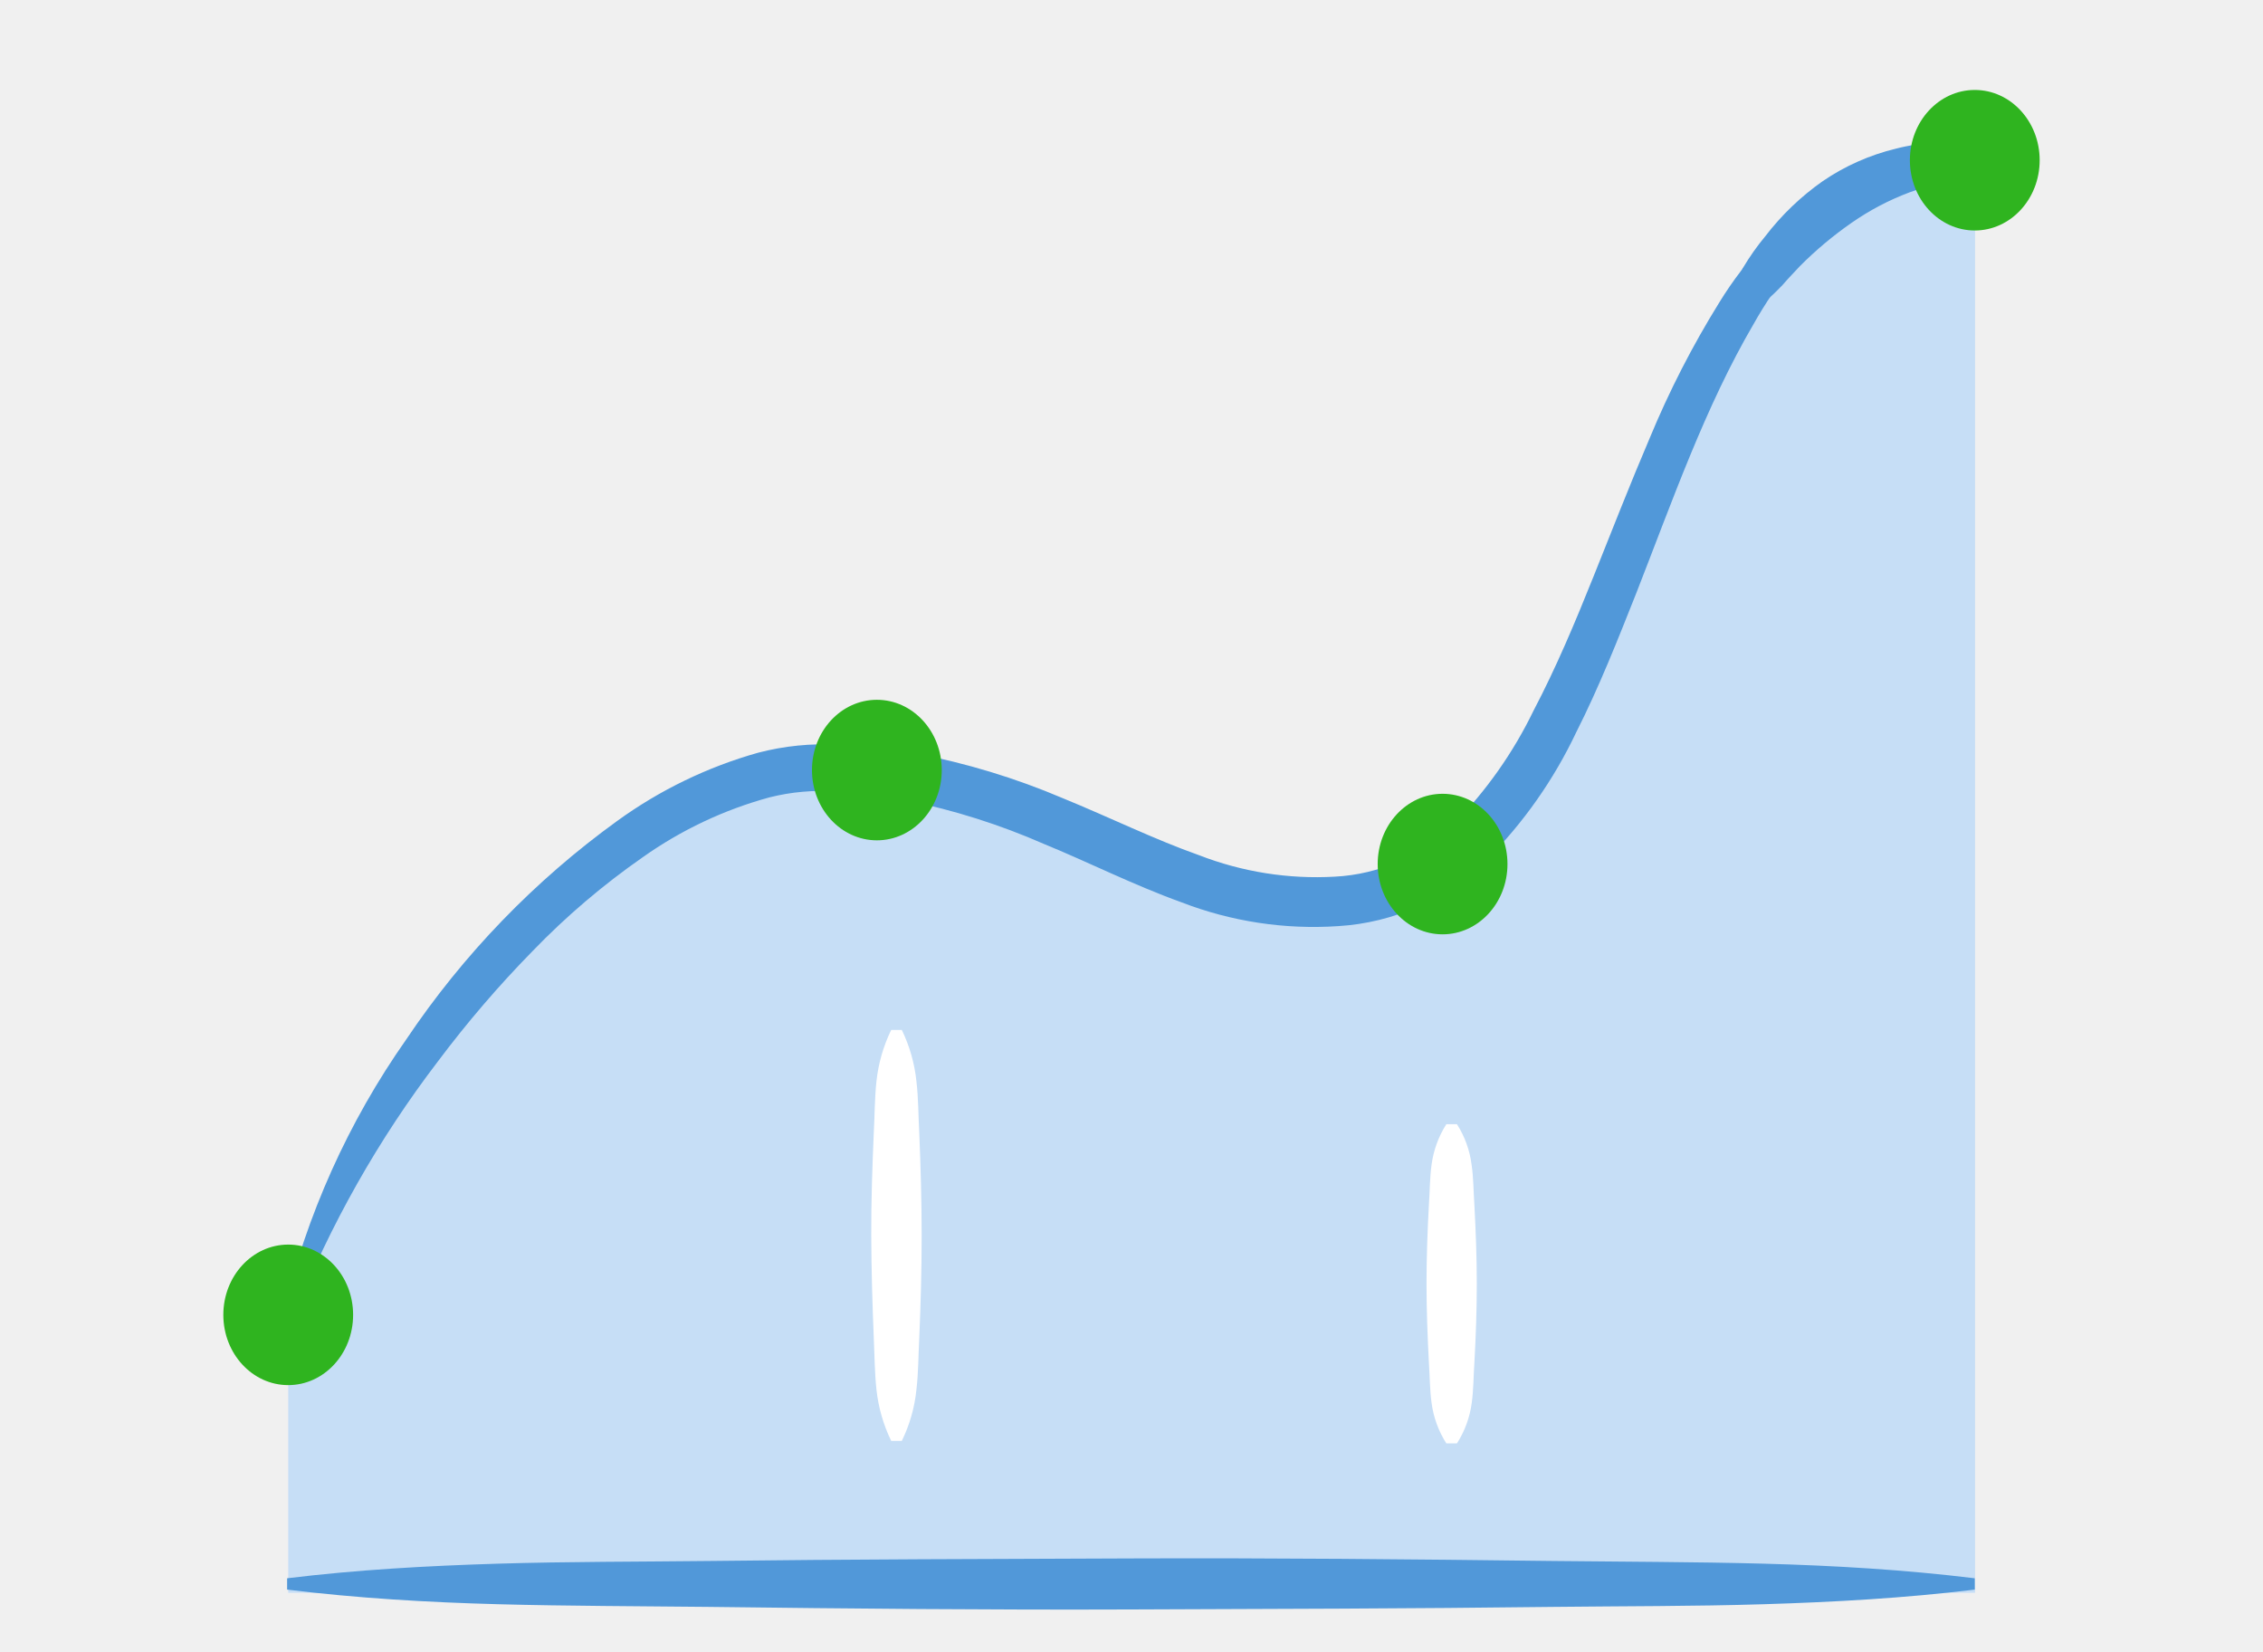
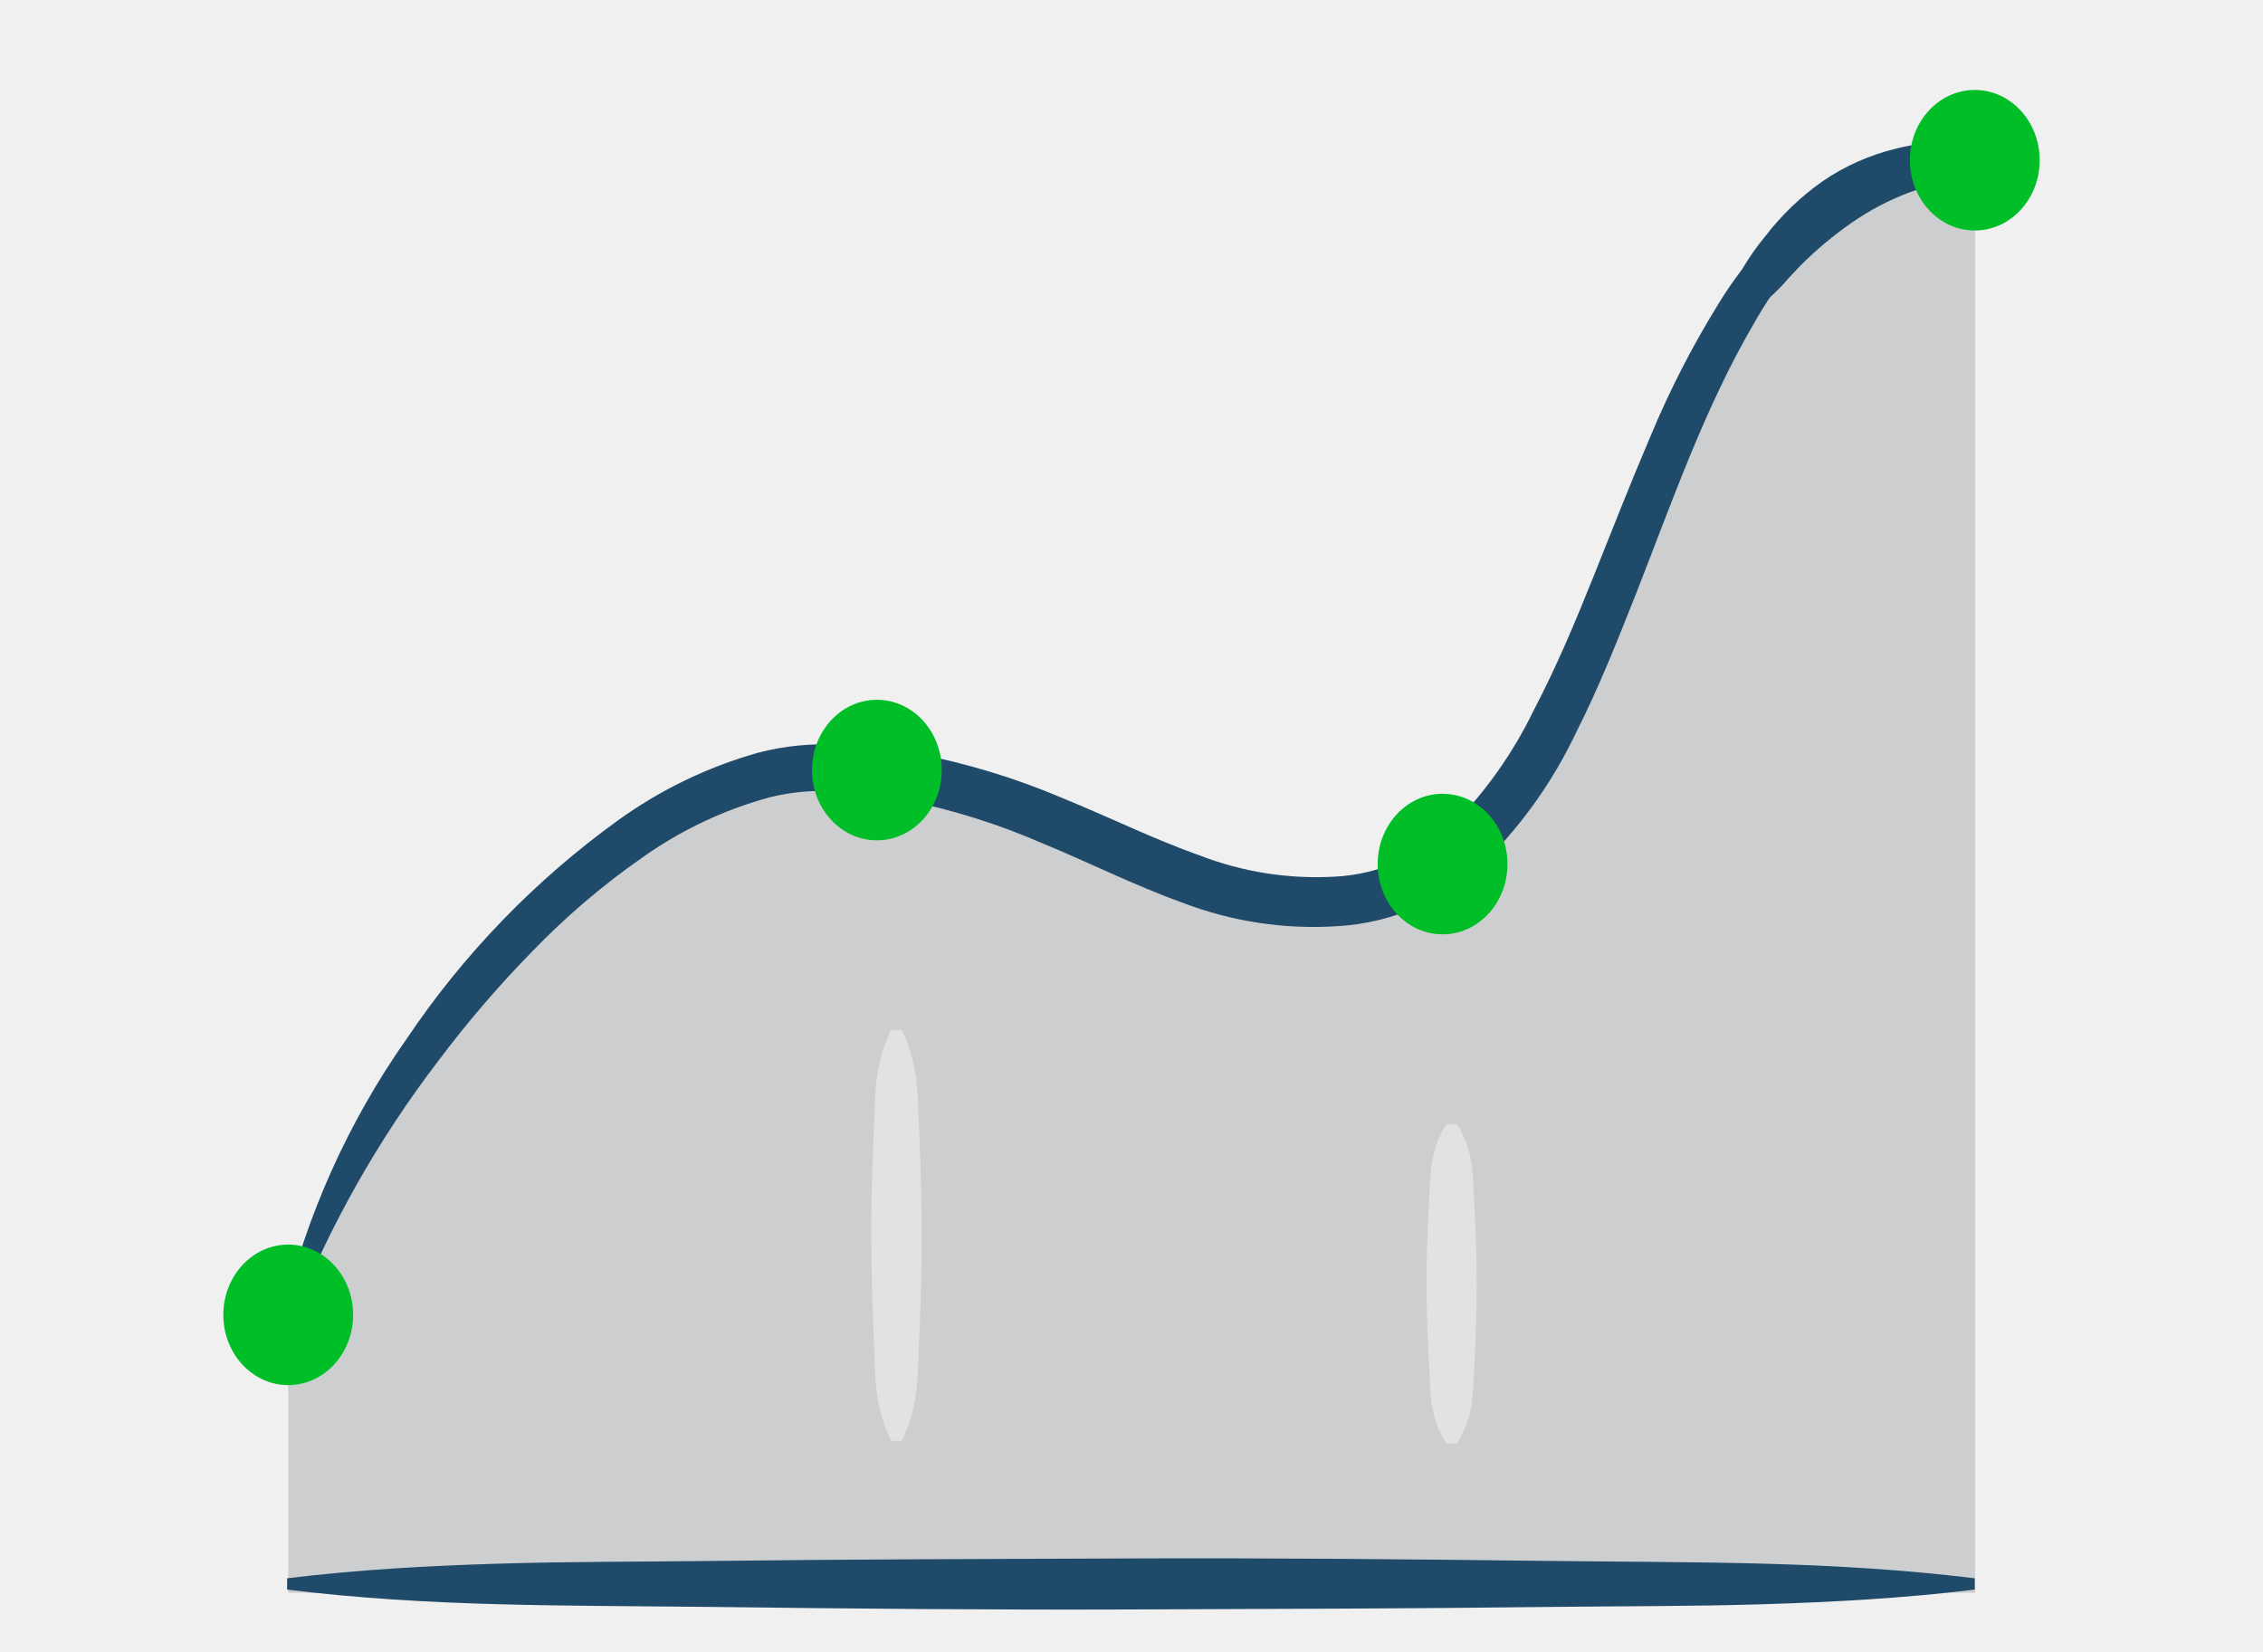
<svg xmlns="http://www.w3.org/2000/svg" viewBox="0 0 1600 1168">
  <defs>
-     <style>.c2{fill:#5198D9;}.c3{fill:#C6DEF6;}.c5{fill:#2FB41F;}.c9{fill:#FFF;}.c10{fill:none;}</style>
+     <style>.cls-1{fill:#CCCED0}.cls-2{fill:#E1E2E2}.cls-3{fill:#204A69}.cls-4{fill:#00be28}.cls-5{fill:none}</style>
  </defs>
  <g id="jetpack-wordads">
-     <path class="c3" d="M203.78 929.63c53.28-181.92 240.61-393.9 384.71-386.7 166.67 8.34 237.77 108.46 365.75 93.57 222.51-25.59 181.84-523.22 442.17-523.22v1012.88H203.78z" />
-     <path class="c9" d="M637.6 728.18a109.35 109.35 0 0 1 10.34 36.31c1.42 12.13 1.32 24.27 2 36.31 1 24.27 1.7 48.44 1.7 72.71s-.66 48.35-1.7 72.62c-.67 12.13-.57 24.17-2 36.31a106.62 106.62 0 0 1-10.34 36.31h-7.49a109.19 109.19 0 0 1-10.43-36.31c-1.32-12.14-1.32-24.18-1.89-36.31-1-24.27-1.71-48.45-1.8-72.62s.76-48.44 1.8-72.71c.66-12 .57-24.18 1.89-36.31a109.59 109.59 0 0 1 10.43-36.31zm392.49 66.64a69.21 69.21 0 0 1 10.33 28.44c1.42 9.48 1.33 19 2 28.45 1 19 1.71 37.25 1.71 55.93s-.67 37.35-1.71 56c-.66 9.48-.57 19-1.89 28.44a70.38 70.38 0 0 1-10.43 28.44h-7.49a70.38 70.38 0 0 1-10.43-28.44c-1.33-9.48-1.23-19-1.9-28.44-1-19-1.7-37.35-1.7-56s.66-37.35 1.7-55.93c.67-9.49.57-19 1.9-28.45a70.73 70.73 0 0 1 10.43-28.44z" />
-     <path class="c2" d="M1396.22 1123.88c-49.68 6.07-99.45 8.82-149.13 10.34s-99.45 1.33-149.12 1.89c-99.45 1.24-199.09 1.43-298.35 1.81s-199.09-.57-298.34-1.81c-49.68-.56-99.45-.56-149.13-1.89S252.7 1130 203 1123.88v-8c49.67-6.07 99.35-8.82 149.12-10.33s99.45-1.33 149.13-1.9c99.44-1.23 199.08-1.42 298.34-1.8s199.09.57 298.35 1.8c49.67.57 99.35.57 149.12 1.9s99.45 4.26 149.13 10.33zm-1196-195.29a561.64 561.64 0 0 1 87.13-193.87 610 610 0 0 1 149.08-154.34 315.47 315.47 0 0 1 99.45-48.16 183.26 183.26 0 0 1 56.88-5.69 421.55 421.55 0 0 1 54.42 6.16 507.14 507.14 0 0 1 104.28 31.67c33.18 13.55 64.66 29.1 96.32 40.29a229.17 229.17 0 0 0 95.94 15.17 128.44 128.44 0 0 0 83.71-36.82 303.1 303.1 0 0 0 56.88-80.67c15.84-30.15 29.3-62.19 42.38-94.81s25.79-65.22 39.72-97.83a662.39 662.39 0 0 1 49-95.56 258.59 258.59 0 0 1 75.84-79.45 167.13 167.13 0 0 1 105-25.5v7.49a172.06 172.06 0 0 0-92.81 35.55 204.83 204.83 0 0 0-35.17 35.08 295.61 295.61 0 0 0-28.38 41.7c-34.32 58.68-57.36 124.85-83 190.36-13.08 32.9-26.16 66.18-42.47 98.41a325 325 0 0 1-63.61 90.44 174.13 174.13 0 0 1-48 32.71A163.11 163.11 0 0 1 946 654.8 258.92 258.92 0 0 1 835.46 638c-34.42-12.42-65.89-28.44-97.65-41.43a478 478 0 0 0-96.42-30.53 384.65 384.65 0 0 0-50-6.44 150.13 150.13 0 0 0-47.4 4.17 284.18 284.18 0 0 0-89.5 42.28 525.46 525.46 0 0 0-77.92 66.36 778.31 778.31 0 0 0-66.94 78 753.18 753.18 0 0 0-101.86 180.17z" />
-     <path class="c2" d="M1226 217.38a57 57 0 0 1 6.26-27.87 174.14 174.14 0 0 1 15.87-22.51 185.08 185.08 0 0 1 40.39-38.78 156.85 156.85 0 0 1 52-23.13 128.14 128.14 0 0 1 28.44-4.07 50.8 50.8 0 0 1 27.77 8.43V117a56.57 56.57 0 0 1-12.22 7.4 69.87 69.87 0 0 1-11.67 4.64c-3.88 1.23-7.67 2.47-11.47 3.32a117.27 117.27 0 0 0-11.18 3.6 185.18 185.18 0 0 0-41.15 21.62 263.65 263.65 0 0 0-36.5 30.62l-8.43 9a108.77 108.77 0 0 1-8.44 9 62.16 62.16 0 0 1-10 8.25 57.74 57.74 0 0 1-12.7 6.92z" />
-     <ellipse class="c5" cx="619.97" cy="544.45" rx="45.88" ry="49.68" />
-     <ellipse class="c5" cx="1019.94" cy="610.91" rx="45.88" ry="49.68" />
-     <ellipse class="c5" cx="1396.22" cy="113.28" rx="45.88" ry="49.68" />
-     <ellipse class="c5" cx="203.78" cy="929.63" rx="45.88" ry="49.68" />
+     <g id="Layer_2" data-name="Layer 2">
+       <g id="Layer_1-2" data-name="Layer 1-2">
+         <path class="cls-1" d="M203.78 929.63c53.28-181.92 240.61-393.9 384.71-386.7 166.67 8.34 237.77 108.46 365.75 93.57 222.51-25.59 181.84-523.22 442.17-523.22v1012.88H203.78z" />
+         <path class="cls-2" d="M637.6 728.18a109.35 109.35 0 0 1 10.34 36.31c1.42 12.13 1.32 24.27 2 36.31 1 24.27 1.7 48.44 1.7 72.71s-.66 48.35-1.7 72.62c-.67 12.13-.57 24.17-2 36.31a106.62 106.62 0 0 1-10.34 36.31h-7.49a109.19 109.19 0 0 1-10.43-36.31c-1.32-12.14-1.32-24.18-1.89-36.31-1-24.27-1.71-48.45-1.8-72.62s.76-48.44 1.8-72.71c.66-12 .57-24.18 1.89-36.31a109.59 109.59 0 0 1 10.43-36.31zm392.49 66.64a69.21 69.21 0 0 1 10.33 28.44c1.42 9.48 1.33 19 2 28.45 1 19 1.71 37.25 1.71 55.93s-.67 37.35-1.71 56c-.66 9.48-.57 19-1.89 28.44a70.38 70.38 0 0 1-10.43 28.44h-7.49a70.38 70.38 0 0 1-10.43-28.44c-1.33-9.48-1.23-19-1.9-28.44-1-19-1.7-37.35-1.7-56s.66-37.35 1.7-55.93c.67-9.49.57-19 1.9-28.45a70.73 70.73 0 0 1 10.43-28.44z" />
+         <path class="cls-3" d="M1396.22 1123.88c-49.68 6.07-99.45 8.82-149.13 10.34s-99.45 1.33-149.12 1.89c-99.45 1.24-199.09 1.43-298.35 1.81s-199.09-.57-298.34-1.81c-49.68-.56-99.45-.56-149.13-1.89S252.7 1130 203 1123.88v-8c49.67-6.07 99.35-8.82 149.12-10.33s99.45-1.33 149.13-1.9c99.44-1.23 199.08-1.42 298.34-1.8s199.09.57 298.35 1.8c49.67.57 99.35.57 149.12 1.9s99.45 4.26 149.13 10.33zm-1196-195.29a561.64 561.64 0 0 1 87.13-193.87 610 610 0 0 1 149.08-154.34 315.47 315.47 0 0 1 99.45-48.16 183.26 183.26 0 0 1 56.88-5.69 421.55 421.55 0 0 1 54.42 6.16 507.14 507.14 0 0 1 104.28 31.67c33.18 13.55 64.66 29.1 96.32 40.29a229.17 229.17 0 0 0 95.94 15.17 128.44 128.44 0 0 0 83.71-36.82 303.1 303.1 0 0 0 56.88-80.67c15.84-30.15 29.3-62.19 42.38-94.81s25.79-65.22 39.72-97.83a662.39 662.39 0 0 1 49-95.56 258.59 258.59 0 0 1 75.84-79.45 167.13 167.13 0 0 1 105-25.5v7.49a172.06 172.06 0 0 0-92.81 35.55 204.83 204.83 0 0 0-35.17 35.08 295.61 295.61 0 0 0-28.38 41.7c-34.32 58.68-57.36 124.85-83 190.36-13.08 32.9-26.16 66.18-42.47 98.41a325 325 0 0 1-63.61 90.44 174.13 174.13 0 0 1-48 32.71A163.11 163.11 0 0 1 946 654.8 258.92 258.92 0 0 1 835.46 638c-34.42-12.42-65.89-28.44-97.65-41.43a478 478 0 0 0-96.42-30.53 384.65 384.65 0 0 0-50-6.44 150.13 150.13 0 0 0-47.4 4.17 284.18 284.18 0 0 0-89.5 42.28 525.46 525.46 0 0 0-77.92 66.36 778.31 778.31 0 0 0-66.94 78 753.18 753.18 0 0 0-101.86 180.17z" />
+         <path class="cls-3" d="M1226 217.38a57 57 0 0 1 6.26-27.87 174.14 174.14 0 0 1 15.87-22.51 185.08 185.08 0 0 1 40.39-38.78 156.85 156.85 0 0 1 52-23.13 128.14 128.14 0 0 1 28.44-4.07 50.8 50.8 0 0 1 27.77 8.43V117a56.57 56.57 0 0 1-12.22 7.4 69.87 69.87 0 0 1-11.67 4.64c-3.88 1.23-7.67 2.47-11.47 3.32a117.27 117.27 0 0 0-11.18 3.6 185.18 185.18 0 0 0-41.15 21.62 263.65 263.65 0 0 0-36.5 30.62l-8.43 9a108.77 108.77 0 0 1-8.44 9 62.16 62.16 0 0 1-10 8.25 57.74 57.74 0 0 1-12.7 6.92z" />
+         <ellipse class="cls-4" cx="619.97" cy="544.45" rx="45.88" ry="49.68" />
+         <ellipse class="cls-4" cx="1019.94" cy="610.91" rx="45.88" ry="49.68" />
+         <ellipse class="cls-4" cx="1396.22" cy="113.28" rx="45.88" ry="49.68" />
+         <ellipse class="cls-4" cx="203.78" cy="929.63" rx="45.88" ry="49.68" />
+       </g>
+     </g>
  </g>
  <g id="clear_rectangle" data-name="clear rectangle">
-     <path class="c10" d="M0 0h1600v1168H0z" />
+     <path id="Layer_4" data-name="Layer 4" class="cls-5" d="M0 0h1600v1168H0z" />
  </g>
</svg>
